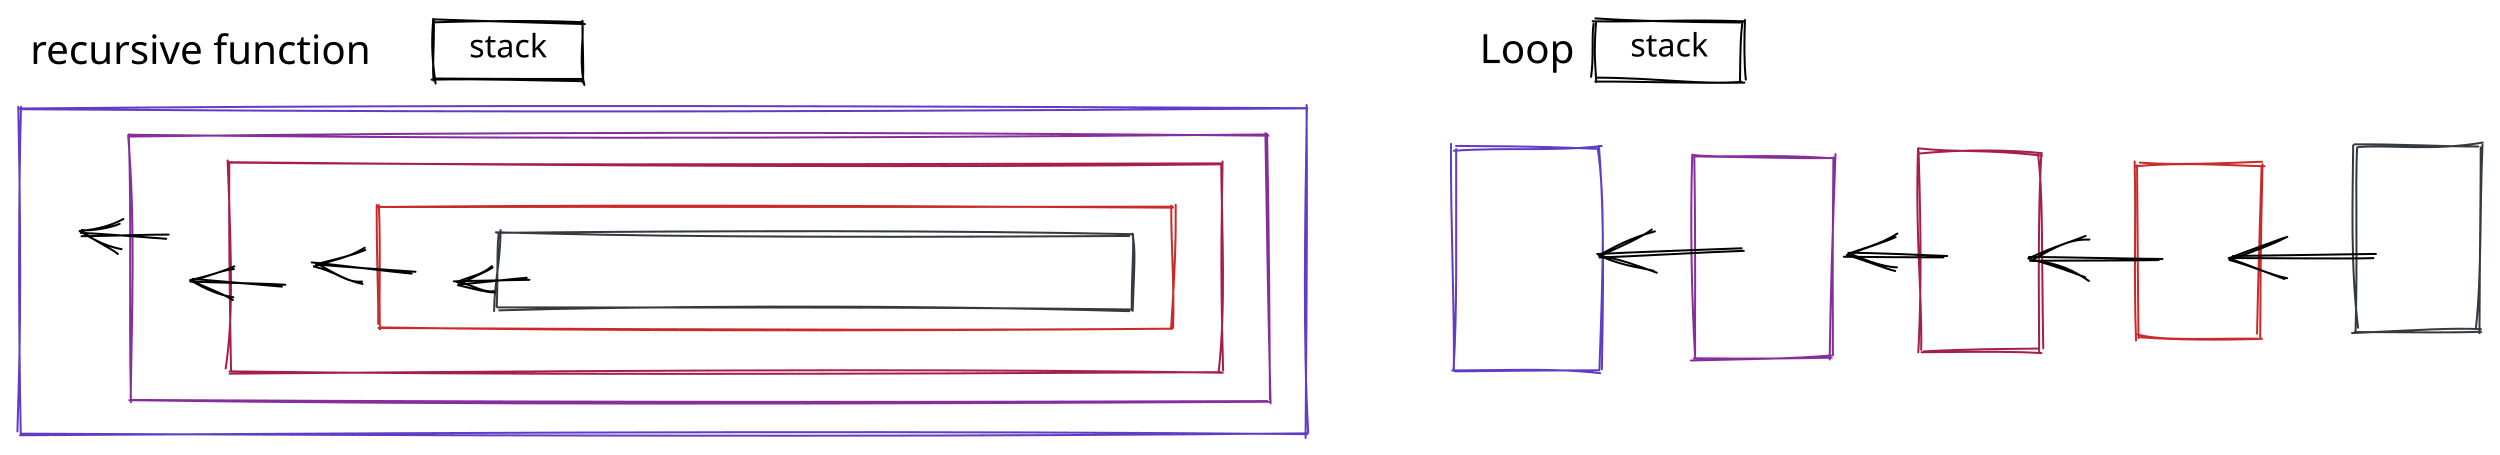
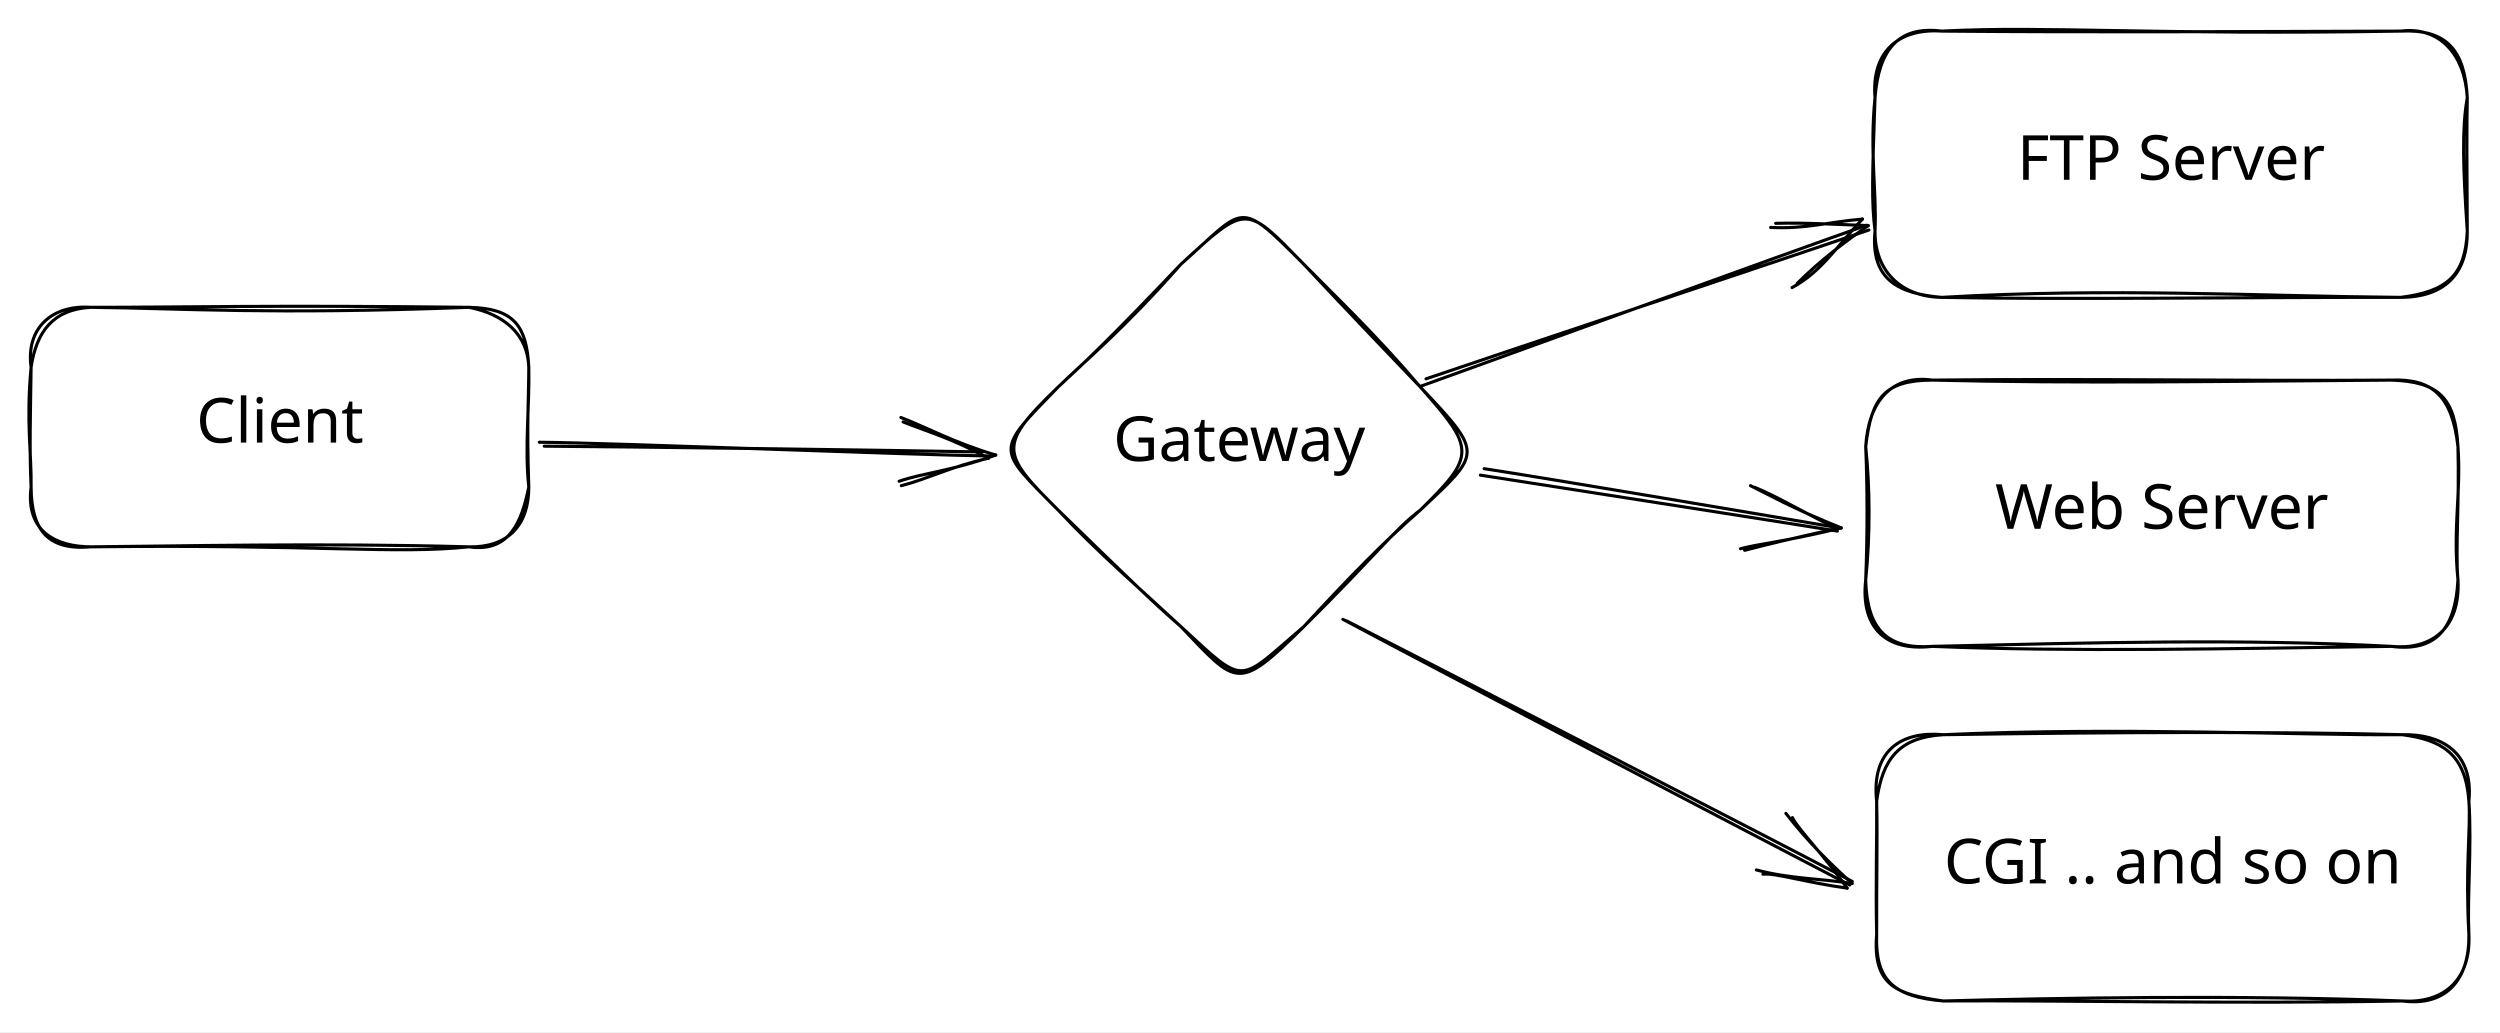
- <svg xmlns="http://www.w3.org/2000/svg" version="1.1" viewBox="0 0 1239.467 225.567" width="1239.467" height="225.567">
+ <svg xmlns="http://www.w3.org/2000/svg" version="1.1" viewBox="0 0 803.722 331.8" width="803.722" height="331.8">
  
-   eyJ2ZXJzaW9uIjoiMSIsImVuY29kaW5nIjoiYnN0cmluZyIsImNvbXByZXNzZWQiOnRydWUsImVuY29kZWQiOiJ4nO1cXFtT20hcdTAwMTN9z6+g2Negnem551xyMHdCuFx1MDAxM/LVXHUwMDE2JWzZXHUwMDE2XGLLyDLYpPLfv1x1MDAxZZlYsmxcdTAwMTlzMVx1MDAxMVvrrdpgjS6j6XO6T/fM+OenhYXFuN/2XHUwMDE2vywser2qXHUwMDFi+LXIvV/8bI/feVHHXHUwMDBmW9hcdTAwMDTJ907YjarJmc04bne+/P232247XHI/vlxmw2unXHUwMDFh3lxmLvNcdTAwMDLvxmvFXHUwMDFkPPF/+H1h4Wfy/8yDXCKvXHUwMDFhu61G4CVcdTAwMTckTemzKJj80b2wlTyXUi6ZoIbA8Fxmv1PB58VeXHKb627Q8dJcdTAwMTZ7aNHn+6fNy/rVXHLvXFxcdTAwMDY/3NXOOtDV9LF1P1xijuJ+MHgrt9rsRplOdeIovPbO/FrctE/PXHUwMDFkXHUwMDFmXtdcdHHU0quisNtotrxOZ+SasO1W/bhvj1x1MDAxMTI8Olx1MDAxOIUvXHUwMDBi6ZGeXHUwMDFkbmVcdTAwMWOhgErJOWhF07vY64FJRzImXHUwMDE10URqzZXKdWw1XGbCyHbsL1FntSpPu3bpVq9cdTAwMWLYv1ZteE5cdTAwMWO5rU7bjdBi6Xn3j68smXK0lNJcdTAwMTigWolhe9PzXHUwMDFizdi+i1x1MDAwNIcy/KDVtFx1MDAwNk1Ty3S8xCggXHUwMDE0NdKw9FxybVx1MDAwN9pbtVx1MDAwNFx1MDAxZv/kx7TpRu3HsVvs2C+Zztt+r2XAlV7cbdfcXHUwMDAxXHUwMDA2qFRcXFx1MDAxM62AaMmH7YHfusbGVjdcYtJjYfU6hU1y9NfnyXiNvV48XHSqWlx1MDAxNFwilXEqXGLjIGdGanRcdTAwMDd1tttcZio76rBcdTAwMWWZaM9stL+VXHUwMDFlqZonSGXCgFx1MDAwMFx1MDAwM0aNQFx1MDAxNS3vXHUwMDE4guOAIEKQXHUwMDEwolx1MDAwYqFKks/LoUonwTMz/I9wpERxw5gyJcdjavewXHUwMDE1XHUwMDFm+Vx1MDAwZnbogYxcdTAwMWNdd2/8oD9iulx1MDAwNKhcdTAwMDNcdTAwMDfbRTzeeVx1MDAwYvVuq1x1MDAxYVu0Zlx1MDAwNrbj4fNcdTAwMTOU6pErl1x1MDAwM79hYb1cdTAwMTh49VG8xz5GhmFzXHUwMDFjZkahij1x8XbRVi3/RmHkN/yWXHUwMDFiXHUwMDFjXHUwMDE392oq7aaHXHRCXHUwMDBiyVx1MDAwN4JcdTAwMTFcdTAwMDVydu49rK5fRuJideO+Z/jBZT9cXO/cyLJzXHUwMDBmXHTlXHUwMDE4XHUwMDA1IKg2XGIvo/lcYvdAXHUwMDEwRyD3mFx1MDAxMVx1MDAxOCiEzMAvzz0twTPVl3NPSO7gcEtcdMIoKSSMM5Ey6lBjjKZSXHUwMDFiLth4oKBMolx1MDAxYkFcdTAwMTdcdTAwMDFvz8zHhlx1MDAxNGNcdTAwMTnbXHUwMDFmnu5cdTAwMTC3L882ea3T8+/dw6XNYzW811xiIN0oXG7vXHUwMDE3hy2/XHUwMDFl/5rKeyYhZdkr49BUQmBcZi5cIlx1MDAwNJNMaqUpmZlcdTAwMTD8XHUwMDA0eo2ru95cdTAwMTaYvf73tqhW+G2n9ITQzGFEXGJJXHSCUDE9ylx1MDAwN1x1MDAwYlLGhEQuYMBixaHIldTjtZfTgVx1MDAxYuooXHUwMDFi7lx1MDAxMnWGXZlAXHUwMDA3wlx1MDAxYy5/6ztisr15pINcdTAwMTbSSC2JfF869Ntt6Nfu9oLwZu175VReXHUwMDA1t1xy/+3o8JaybCpcdTAwMWRExv3n6Fx1MDAwMISDYUpcdD0zXHUwMDFmulfLjfP1a1x1MDAxMt3/OKpsLl9ffz9cdTAwMTLHZedcdTAwMDNcdTAwMTfKYTjknEliJDU0XHUwMDE3ILSw4oxcdTAwMTNCJVWcUVnIiKpcdTAwMDFcdTAwMTfclzOCXHUwMDE55lxi9P5KXGItcOg5XHUwMDFmp4Qwo6RcdTAwMDExRlx0SS15MfEpt3Z7OWhVxkQ50GLai/ngM1xcuNlvrW114epM6N19s0XXt1x1MDAwZuvLZYesoFx1MDAxNpOC4X9cXNJs+pQg1mhHo3inmGzgXHSI3ULEMs5cXP6KdIJR7lhFo1x1MDAxNaFUYfI7XHUwMDBlWMyNXHUwMDExr6CBK6JcYstk6Y94NZhcdTAwMWRcdTAwMTlO/71oZYX5L6CpXHUwMDE1V4rPXqk53O6A39xXt63j1aPdbf1w5fFG2fHKbf6LkoNcdTAwMDIwJbhcdTAwMWWVXHUwMDFjXHUwMDE03V5SqZFcdTAwMDK0QddW7GFfm/6qXHRcdTAwMWU1U3N5RCRDaYK9gHfTXHUwMDE0XHUwMDEzKyhcdTAwMTmj9/UpuV9r1mu9oM6g26x+3em3/6CkKKr0XGJWmGxi9NRAQPCZkT75pcuOdPS905Cu31x1MDAwYul8gpyGMaRTozBcdTAwMDFQNCOsS+l9U6undZ6MXHUwMDEwe6LO04lx8CaXdtjIycPaTVx1MDAxNV/Ci6ZcdTAwMTR3bvxaLevuR+s7T3npfMln0MGXh1x1MDAxOFxmsEXEQ9crXHUwMDE5f1x1MDAwNu2q/NY9XGJcdTAwMWI3d19bZKlW6Vx1MDAxMVqVZ2WnnTHEUSh6uVx1MDAxNJRrk1x1MDAxN0RCYlx1MDAxYYlcdTAwMTJFUcWUVPl+vd1MgFx1MDAwMkegMbRcdTAwMDRGOKpcIjNOQkxjk8mCoWZcdTAwMWHPafE4pVmblZKTL4pcdTAwMTDUXHUwMDE05ptcblx1MDAxM3kjmJxdXHUwMDBinZxF+9dfL7+dx3StXHUwMDEyf1x1MDAxNVx1MDAxN724+lB2qOJcdTAwMTnMoVxuXHUwMDAwjEJcdTAwMTBg9plcdTAwMGJcdTAwMTFcdTAwMDOsMuBcZmyRRlx1MDAxNIJ1LiFifCpcdTAwMDA7SVGjqlx1MDAwZlx1MDAxOFwiZp9cbthccrPV+j9X/E/68fJAwIszYyZcYlx1MDAwMEqT2SNBe2O7zcNmpdfnV0e7R7p++rDvlZ5e1r9SXGZcdTAwMDXEoMJSRufLm8TWTzRcdTAwMDMmXGajzFx1MDAxNCuw15b7pbGJL8dxXHUwMDFmVHMmTLxcdTAwMTkzWu3nY+SzcVx1MDAwMCSfx7zw5FRkYPq7bdZrNFp+uNw6i1eOv9X4UXj0XHUwMDAxy5sofVxuw1xy2Fx1MDAxOC3U7NXNzfXaxSFt6Fx1MDAxZlx1MDAxMPe3TpfEhWdcdTAwMGW7pedcdTAwMDNcdTAwMDC15U3KpSSS80yKNpBG2lbYjcF0RYOdgS7kw2vr/WOVy6f5MDb7JTg3mDqxjyyNplx1MDAwMlZDoT5CZaBcdTAwMDBcdTAwMWTJM+rxS7frK1tcdTAwMGZKnInoQK9srK+dXHUwMDEz/6D0iGUwWNdDXHUwMDE5YXbWJ1ePl9yupVFcblx1MDAxYkDq4vmp11bjbaSwYFTKgEG1TsfxqqXD8Fx1MDAxNFx1MDAwNlpir/W4/9aGoo+Rclx1MDAwZZO1T+FVvFx1MDAwYl7RnFBcZliDOtaW0mZcdTAwMDbsauXeiOPKWWu5Lzevti4rq6p3W3rAcqasoifo3iSHbEhcdTAwMTm4WGFcdTAwMWRcdTAwMWYqaExcdIGwYlx1MDAwZvvaarykmWVoXHUwMDFjoTvBw+bmXFzHXHUwMDE1XHUwMDA3ylx1MDAxZck1iD8g999cdTAwMDeyhlx1MDAxNlwiXHUwMDE2M1x1MDAxZLCz4rNr5L2z4Pvm+fJxsFe5iE4qca0nl8qvkVx0+jZcdTAwMDQsNYIzlEBkVFx1MDAxM9h6PGCWKlx0YChcdTAwMTZSXHUwMDE1z1x1MDAxZr1PPVx1MDAxZX2oRlx1MDAwNzyXisg0XHUwMDE1fLV6VvtWP2yvtOrNoHtyxYPNjbvJKjjJI1NcdTAwMTH8efJtn6rzT37gs7X1m/GoqIpcdTAwMDPFi4/RwVx0I0V25eBTXHUwMDFjmj7MpeWQ4lM5pN+LQzNW+jFcdTAwMWWgguRzmNN6SzimVv9cdTAwMTiF/if8/1x1MDAwYlxu/YN8epLUKpxG1pgrScxQnjGLvH+smieXa+G5XHUwMDE253haf/muXfpVXHUwMDBmlHPlXHUwMDEwpjWRhtosXHUwMDEwRijHKFx1MDAwNjWknLE5g9GCza9yqojD8Vx1MDAwNsA55SS7XHUwMDA0J63yO1x1MDAwNJWYwN6QXHRLdIRcdTAwMDDFMJF9QVqQ9PK9yYiwjeJcdTAwMTW/VfNbjfwlXqtW0Fx1MDAxMrideDW8ufFj7MZ+6Lfi/Fx1MDAxOcl9ly3gm547Vlx1MDAxYsU7Z9vyzGjbO47G8PSvhVx1MDAxNDvJl+Hf/3yeePZSkUntZ9SY6a0+Zf99Np+nLEQlXHUwMDE4U1DxPGNXXHUwMDA0Wf4m7nZcdTAwMWV06/zH/W2teXTQ6ZZ+0o4yTpLSXHUwMDE0JoqoXHUwMDFhJE+xOeAzdVx1MDAxMLmEK0GIpGSOfJZiMl1npDNcdTAwMTVGKcrlS3ZL/Mfn+fC5wKT2M1x1MDAxZjpnJNfYLichhNTsXHUwMDE5fJ5efy8rn4ExO1x1MDAwYs9cdTAwMTloQ8dmNt8xPnPzXHUwMDA0n8fksaZ2SpaIf1x1MDAxZIPT/PP3jtOtXHUwMDE5JvdcdTAwMTKpXe3a/i9cdTAwMTGHoFx1MDAwZkZcdTAwMGaceGqllZQmc17DbVtcdTAwMGZqXHUwMDBi92qw5Mnub/xNq1/pi3wk71FcdTAwMDCg3MWvdFx1MDAxOCp/cKjnKYJDXHUwMDEyPru/aLrrO19cdTAwMGbWvy7t1Fx1MDAxYeH3s4PTxuWeLr2/oOgvUOgohUkyp9rk4j9RjrErIVx1MDAwNFx1MDAxOCaUKV61M385P9i+K6mmkk9UXHUwMDAwXFxcdTAwMTgr6OVcdTAwMGLS63L7j4+rXHUwMDAwpin6vD3fjNOFOTpjxu7tfVx1MDAwNqcvVnZcXHHs3W1cdTAwMWaJk13oXFxts3bnpOycXHUwMDE2jDqodOxMiGLE5CVcdTAwMDDQZGeCXHUwMDExgiOA5ylcdTAwMDGYTPZaMmRcYiHKRqRcdTAwMDJVryhN5mzopJ00XFyDZIT/l6eXhtXFdrWfvEXfite8UNxcdTAwMGJBiULnP/uUUWTge+tyN2y1N3Yvto7JRuySoOy8Rro6gLxcdTAwMTZcdTAwMTafVOh86S1Z1645R1x1MDAwNTjfVP1RmVGDPiZZYjuB14Nt1oRO3Fx1MDAxZGf9Pafmv9pbeThdbNNBc8acb0VoVpytXHUwMDEzySVkNz4/uVFl6l7gslx1MDAxMlx1MDAxYbNxS2hAwlx1MDAxYWT16I/nMFx1MDAxMFx1MDAwZcFAzdGZXHUwMDFhJudKaD66zGZcdTAwMDKfWbIqTFxmdlx1MDAxOI4x2mDigFxy/zrlXZS5T//RgYU0cydcdTAwMGVcdTAwMTNSULtcdTAwMTSWKqNUuoJp4XfaTpNcdTAwMWYu0kBBZ4thXHUwMDFmNWsvglLSOoqiN1P8hYtJXHUwMDA0k9hcckpndyTTf2OjpI5cdTAwMDTTc4z9OrPCdNSTkOT3VThQXHUwMDAxnHCl5+hJWLK2XHSwJ1xmXHUwMDEzXGY5afPN1Do+5oMoXHLIu5fxn/njJ2/nSqb/oM/CSFx1MDAxMZCCXHUwMDE0iiSJXHUwMDFiXGJBxkuAkFTctYBBQEFx/sG9SVx1MDAxMZyS1tkmXHUwMDExPj3eftFtt49itPvQXHUwMDE4XGItv/a4wCF9x8U737tfXHUwMDE5x/1f9eRjV1x1MDAwZSSjaX2BZ9/0569Pv/5cdTAwMGao3eOqIn0=
+   eyJ2ZXJzaW9uIjoiMSIsImVuY29kaW5nIjoiYnN0cmluZyIsImNvbXByZXNzZWQiOnRydWUsImVuY29kZWQiOiJ4nNWbW1fbOFx1MDAxMMff+Vx1MDAxNDnsa/FqNLr2jXvohYWFXHUwMDEyyp49XHUwMDFjkziJS7BTx4HCnn73XHUwMDFkO1x1MDAxMDtx7iQ0zVx1MDAwM1x1MDAwNFm2xtL8R7+RxH9cdTAwMWKl0mb82PY235c2vVx1MDAxZlW35ddcIvdh811Sfu9FXHUwMDFkP1xm6Fx1MDAxMk//7oTdqJrWbMZxu/P+zz/ddttp+PFNXHUwMDE43jrV8K53m9fy7rwg7lDFf+jvUum/9Geuocirxm7QaHnpXHLppawtXHUwMDEwarj0OFxm0nZBMSOY1tz2a/idPWov9mp0ue62Ol52JSna/Fx1MDAwMEEl+tBccs9cdTAwMWZ2KtefvG+sU47Ps2brfqt1XHUwMDE2P7Z6b+VWm90oZ1QnjsJbr+LX4mbS+lB5/75OSL2W3Vx1MDAxNYXdRjPwOp2Be8K2W/Xjx6SMsX5pr1x1MDAxN96XspJcdTAwMWZJd1twwFprQFx1MDAxOSskZk9J77foKMZcdTAwMTgqxYFZ1HLIsN2wXHUwMDE1Rolhf7D0k5l241ZvXHUwMDFiZF9Q69eJIzfotN2IRiyr9/DyyiozrOn5jWZMhVpn7Xlpx1x1MDAwYsbJVq4yQ5JG2ke11Fx1MDAwN/7N90xQe+6ZXHUwMDE3p8jcXHUwMDAyn0t+ZuYm9feH3SnvUlx1MDAwM25cdTAwMTV7P7J3yPnA0dP9+TevXt5cdTAwMGY/qd1cdTAwMWYn1bsnz4PNfr2f70Y/tndzXHUwMDE016NGtVxcrp1cdTAwMWXdX1x1MDAxY348kLHYaVx1MDAwZbby0r5cdTAwMWJF4UPuuc/fsvfvtmtuz1VBaa00SiNQif71llx1MDAxZtzSxaDbamVlYfU28+6NnMFcdTAwMDVZXHK8f05RXHUwMDE2x1xuSmikMVx1MDAxNiBnXHUwMDE21OjOXFxzQaHAXHSC4mBcdTAwMWR4XHUwMDFiQUlV1Fx1MDAxM1fDeuJKXHUwMDAzWrBzyGnAZ1xuulmmXHUwMDBiZkNcdTAwMWRcdTAwMDbxmf+U9DZnXHUwMDAzpVx1MDAwN+6d33pcdTAwMWNcdTAwMTit1Depd3Zb/kDH3LhcdTAwMWSP2kyd0Vxm1N5u+Y3EezerdINcdTAwMTdccjh27NNM1a9w59dq+bmkSia49MzoaJYpIIz8hlx1MDAxZrit80FcdTAwMGInKq2n9Fx1MDAxMVLjIMZpTVklXHUwMDE15Ed1mtQmh541lZqQykHLrNWMXHTJmJSDWkPjKCNB0CyGXGJoViY1asKRymitgXElwGBReuBcdTAwMThhNHJOSuCC2aJcdTAwMTRcdTAwMDGR7lfczCPG4tzGp89tK9FoJ3ajeMdcdTAwMGZqftBcdTAwMTg07JnSZpFI8s5uO4leXHUwMDE0RIFcdTAwMDHFT8mEXHUwMDE2XFznatTDajd5XHUwMDBm5lx1MDAwMFxug8CFXHUwMDA0XHUwMDA1yLQqvLpcdTAwMTfUppvUlFxyXHUwMDE538BF/fRpb//qcr9cdTAwMDPf74+LJlx0R6Ak+tD0w3KpzVxik7aYw4RcIrMleZxEJmjMXHUwMDBiRrXcTrxcdTAwMWLe3fkxdf1J6Fx1MDAwN/FwXHUwMDE3p325nSi/6bm14av0UvlrwyGinTxxkGGyb6VMQ+lcdTAwMWb97/++XHUwMDFiWXu8a6dXXHUwMDBiTp09byP/e1xcdKv57l1cdTAwMTjURsU3o4dcdTAwMGL7KKFcckjJkGUym1x1MDAxNt8mXHUwMDBm8ZrGN8VggL6zXHUwMDAw9thcdTAwMDNmJ1x0W8gkaPJG4KuLb6NYXCJf+Fx1MDAxMsFcdTAwMTRRXHUwMDFlXGKG2cCsKIKtXGKjx+D5NOov729cdTAwMDc3xzvH5ru46GLl5KB28VHOSv1frvTF2eXukVTlXHUwMDFk/2738tq9udl9lbm954qrXHUwMDBmT1tH383fh7t7Ye3LU/3+wb1awnOl+7dcdTAwMWI/Vi4vv347blx1MDAwNPxcdTAwMWH+erj8uKwshVx1MDAxY0iyzM9XlKWMJydgwnDL9OyRZfTYr3tkQTkhsnAu3yqymKzlXHRJXG5wy8lcdTAwMTCVvewqs1x1MDAxNIU2XHUwMDE3wFadpVx1MDAxY1LrXHUwMDBm7uObpilTZsPhNOXFxIlaXHUwMDFim6egtGPVhlJcdTAwMTjGkcPMcptcdTAwMWMt11RuXHUwMDFhrWNQcy1cZvE1XHUwMDE3elBuoFx1MDAxZKJcXM6BK0NgKVamtlx1MDAwNOaU5Fx1MDAwNpVcdTAwMDFcdTAwMDQrxIg8RViHaJpbyiGTnIpcdTAwMTVW4EBcdEFGmtVP8pPmXHS0kPOr5acpU3OCLFx0ocRTa8ovKVJcdTAwMWHqUpur1EtcdTAwMWO4XHUwMDAzhlx1MDAxYk1cdTAwMDNcZsTPtvjmM2Upre/Xx0213b2+U43tbrl8gGGMoy1cdTAwMDIjXHUwMDE1Z5pJXHUwMDBiRGNcdTAwMDZGWCQpbVx1MDAxNpb6UaKyWoqCTb9bkjLar5PPVsGls+dt5H+PXHUwMDBibVx1MDAxM/dcdTAwMTC4MMOlXHUwMDE5TDAuOVx1MDAxYZx9XHUwMDFkZvIgr2l4I7dPeUFcdTAwMDFDSWlBhlx1MDAwYr37haMtfaTgnFx1MDAxY46vcFx1MDAxZMYyRzBcdTAwMDZcdTAwMTRcdTAwMWGU0sl4XHUwMDE345vpkY9cdTAwMDSjrSFZ5rrpOb5JuqKQ6XloY4lbXGarylxupiUx4tZ0d69t9ePXravjsPKEtyenej54nzcoL1x1MDAwNO84fs9OIGhGXHUwMDEzk55Zb6Nfes31Zjl3eOLmllGkl0M4XHUwMDAxKFJcdTAwMGbngIojy11dutxyedRkelx1MDAxN4bwXHUwMDA33lx1MDAwNN9cdTAwMTcng4Xw/eD8pHTmRfd5XHUwMDFjf1x1MDAwM4KfMk9cZlx1MDAxM3zOysUgXuhcdFx1MDAxMM+sJFx1MDAwMpp9X2/yysSaio7yT8ckXHUwMDFidswyYSE3taRcZi+UI4y1iiZBXHUwMDAyfb5Choc0OTdcXFCmqlDoXHUwMDExXHUwMDE5dLLJKMFyQnWayUzemp4kkXNmXHJ/5Vx1MDAxNPdKhFx1MDAxN0yyhfLsZSN8smivMDHLKOCaXHUwMDE4xohcXLVcdTAwMWUyKydZKdFcdTAwMDSQQjFNadpiXHUwMDE0f3BcIj7tUYjG+nGz5Vx1MDAwNVx1MDAxZkK4gNMxRlGqYCVcdTAwMTGtXCKMl5xcdTAwMTdcdTAwMTNcdTAwMGLjkEmWXHUwMDBiXCJ5QZZhcUB+K4pcdTAwMWbr2enVYZ9eJsRjbomrXHUwMDAwXHUwMDE1lqg1aXXm+DZ5jNc0vlx1MDAxOVx1MDAwM05vXHUwMDFildJUxs1QfFx1MDAwM+UkZ1x1MDAxYVxinFFcdTAwMWLI7SyvJcNTXHUwMDAwZpxE+otcdTAwMTB+XHUwMDFhau9/vf5QU1vbO3ufK4fV81x1MDAxOMv1s29vsK4/XHUwMDAzwidBOdPCqtbf2dhcdTAwMDV4ckAwSs9xdGF0Z6652sg1XHThhaTwbkVud7tcdTAwMGZcdTAwMTM6PeUmNHFcdTAwMTXyVVwi/IhTdyNcdTAwMTBeaCC0sW+E8PM64etcdTAwMTC+4t38XG6EnzJLXGYjfM7KxVx1MDAxMF7qsYkzRVBcdTAwMDHGznHWdfIm4JqKTlx1MDAwMzrJYSBieFRGWDuoOotcdTAwMGVPlme10JxcdTAwMTLWVVx1MDAxZXXlNJlymnGZ5kyxXHUwMDExq/DJXGZH8lx1MDAxN5hsXHRcdTAwMTCp47BcIolcdTAwMDdcdPm0+pVnhZLjIHpNXHUwMDE24YVhXGa5RCB+ZMTnRYCn9E1cdTAwMDJoZFx1MDAxYzUzqrjiPVx1MDAxM79XXGaHsNvZP7WXptu8OXSl93lcdTAwMWO/K6QgTu5mOflVbidlXGa/XHUwMDBiXcwpfit+XHUwMDFm59bJp+DQS8V3NXZ1XHUwMDAyXHUwMDA1XGJcdTAwMTRsjlPHk0d4TUNbslx1MDAwNE8hXHUwMDAxqO+lQSNcdTAwMDbpXHUwMDFkkTnJXG68XHUwMDAyI8n/Na5weWJcdTAwMTn4jpSMXHUwMDAziSbjnrXC93al8WWr4n2+/Ou2dVXuRof1zkFlPY7PzFx1MDAxYpFcdTAwMTfD99zcOJwtS1xyJG6E2Vx1MDAwZtCM7s1115uVXHUwMDBlp1x1MDAwZlomQOfO+6ZyUyzd8TKaQr9VZqX/NWOL+lx1MDAxYXHKP9mb05rPtWf/XG5+X5RcdTAwMGJcdTAwMTY75394VHKcklx1MDAxYtRKnbBEXHUwMDFl+pZcdTAwMTQ/ZbYonPhcdTAwMWa2tSfAjWdVb7rt9llMvdlcdTAwMGZoNE5+7blLslx1MDAxZdy8972HnaKv/FFPP8lTU1En6vHS6Phz4+f/Nm93vCJ9
  <defs>
-     <style>
+     <style class="style-fonts">
      @font-face {
        font-family: "Virgil";
-         src: url("https://unpkg.com/@excalidraw/excalidraw@0.13.0/dist/excalidraw-assets/Virgil.woff2");
+         src: url("https://unpkg.com/@excalidraw/excalidraw@0.14.2/dist/excalidraw-assets/Virgil.woff2");
      }
      @font-face {
        font-family: "Cascadia";
-         src: url("https://unpkg.com/@excalidraw/excalidraw@0.13.0/dist/excalidraw-assets/Cascadia.woff2");
+         src: url("https://unpkg.com/@excalidraw/excalidraw@0.14.2/dist/excalidraw-assets/Cascadia.woff2");
      }
    </style>
  </defs>
-   <rect x="0" y="0" width="1239.467" height="225.567" fill="#ffffff" />
-   <g stroke-linecap="round" transform="translate(10 53.43331) rotate(0 318.9333 81.06667)">
-     <path d="M0.38 0.72 C160.31 1.74, 320.11 2.75, 638.14 0.3 M-0.18 0.36 C148.78 -0.93, 297.77 -1.53, 637.97 0.19 M637.77 -1.41 C638.08 42.07, 638 80.03, 637.28 163.68 M637.94 -0.49 C637.01 58.55, 636.01 115.41, 638.6 161.15 M637.96 161.41 C483.99 162.9, 330.61 163.01, 0.51 161.57 M638.16 161.81 C454.45 160.16, 271.37 160.74, -0.03 162.36 M-1.36 160.47 C-0.54 130.84, 1.03 95.5, -0.94 -0.45 M0.3 161.82 C-0.89 102.17, -0.77 43.04, 0.4 -0.46" stroke="#5f3dc4" stroke-width="1" fill="none" />
+   <rect x="0" y="0" width="803.722" height="331.8" fill="#ffffff" />
+   <g stroke-linecap="round" transform="translate(10 98.80004) rotate(0 80 38.5)">
+     <path d="M19.25 0 M19.25 0 C48.7 0.31, 76.54 2.43, 140.75 0 M19.25 0 C49.03 0.01, 77.22 -0.75, 140.75 0 M140.75 0 C155.14 0.3, 159.31 5.83, 160 19.25 M140.75 0 C151.99 2.17, 159.65 8.62, 160 19.25 M160 19.25 C160.3 31.59, 158.6 44.74, 160 57.75 M160 19.25 C160.01 28.38, 159.28 36.61, 160 57.75 M160 57.75 C160.05 70.07, 153.21 77.3, 140.75 77 M160 57.75 C157.8 68.57, 154.01 78.95, 140.75 77 M140.75 77 C116.89 79.49, 91.83 76.14, 19.25 77 M140.75 77 C93.12 75.69, 46.19 76.8, 19.25 77 M19.25 77 C5 78.27, 0.07 71.19, 0 57.75 M19.25 77 C8.24 76.99, -1.87 72.21, 0 57.75 M0 57.75 C0.18 47.08, -1.68 37.02, 0 19.25 M0 57.75 C-0.57 45.8, -0.2 34.14, 0 19.25 M0 19.25 C-1.71 7.19, 6.21 -0.9, 19.25 0 M0 19.25 C1.7 7.96, 6.95 0.62, 19.25 0" stroke="#000000" stroke-width="1" fill="none" />
  </g>
-   <g transform="translate(14.99997 13.69999) rotate(0 87.5 13)">
-     <text x="0" y="18" font-family="Virgil, Segoe UI Emoji" font-size="20px" fill="#000000" text-anchor="start" style="white-space: pre;" direction="ltr">recursive function</text>
-   </g>
-   <g stroke-linecap="round" transform="translate(64.40009 67.29998) rotate(0 282.1333 65.59999)">
-     <path d="M-0.46 -0.5 C151.12 1.27, 302.48 1.75, 563.98 -0.64 M-0.26 0.4 C180.56 -1.92, 361.14 -2.02, 564.45 -0.03 M562.97 -1.26 C563.64 42.22, 564.34 85.83, 565.53 132.66 M563.8 -0.97 C564.86 51.76, 565.01 101.59, 565.23 130.6 M564.8 131.89 C358.74 133.04, 154.51 133.4, -0.3 131.11 M563.87 131.55 C424.88 131.95, 284.56 132.44, 0.31 130.99 M0.39 129.5 C0.96 87.53, 2.81 44.53, -0.87 -0.23 M0.52 132.1 C-0.52 83.7, 0.89 37.14, -0.58 -0.71" stroke="#862e9c" stroke-width="1" fill="none" />
-   </g>
-   <g stroke-linecap="round" transform="translate(113.7334 81.0332) rotate(0 245.8667 51.73332)">
-     <path d="M-0.21 -0.62 C179.78 1.21, 358.47 2.14, 491.31 0.43 M0.14 -0.41 C118.92 0.77, 238.82 0.55, 491.41 -0.03 M491.72 0.37 C492.17 36.17, 494.02 70.53, 490.51 103.03 M492.39 -0.99 C492.15 23.54, 491.11 46.27, 492.67 102.65 M492.47 103.75 C376.68 102.07, 262.62 102.05, 0.04 104.22 M491.42 103.48 C309.03 104.45, 126.99 104.9, 0.08 103.08 M-1.86 101.69 C1.6 78.45, 1.38 55.02, -0.87 -1.5 M0.81 102.81 C0.04 64.55, -0.29 25.55, -0.06 -0.3" stroke="#a61e4d" stroke-width="1" fill="none" />
-   </g>
-   <g stroke-linecap="round" transform="translate(187.7999 102.7) rotate(0 196.8 29.86665)">
-     <path d="M-0.79 -0.06 C126.41 -0.24, 255.18 0.04, 393.64 -0.24 M0.57 -0.08 C94.55 -0.98, 188.71 -1.05, 393.71 0.25 M395.08 -1.13 C395.2 14.05, 394.94 28.46, 392.8 59.84 M392.9 -0.71 C392.76 18.72, 394.51 39.35, 393.8 59.81 M393.3 60.25 C245.49 61.56, 97.28 61.27, 0.88 59.63 M393.34 60.27 C298.91 61.01, 202.97 60.92, -0.12 59.92 M-0.27 57.81 C-0.07 43.6, -1.04 32.24, -1.04 -1.09 M0.56 60.57 C0.04 41.53, 0.97 23.02, 0.07 -0.97" stroke="#c92a2a" stroke-width="1" fill="none" />
-   </g>
-   <g stroke-linecap="round" transform="translate(246.3332 115.6334) rotate(0 157.3333 18.66664)">
-     <path d="M-0.47 -0.47 C66.99 1.32, 134.35 2.4, 313.51 1.36 M0.12 -0.19 C113.7 -1.33, 226.65 -1.43, 315.32 0.48 M315.08 0.2 C316.72 8, 316.11 14.55, 315.22 38.5 M315.38 0.45 C315.83 10.01, 314.63 21.29, 314.78 38.14 M313.55 38.63 C189.02 35.04, 66.2 36.39, 1.19 38.23 M313.98 37.79 C206.95 36.46, 101.28 36.95, 0.25 36.76 M-1.37 38.59 C-1.16 23.55, 1.76 14.6, 1.84 -1.57 M-0.08 36.41 C0.56 24.56, -0.08 9.75, 0.84 0.71" stroke="#343a40" stroke-width="1" fill="none" />
-   </g>
-   <g stroke-linecap="round" transform="translate(214.9333 10.43332) rotate(0 37 15)">
-     <path d="M-0.17 -0.84 C17.13 -0.24, 37.29 0.36, 75.05 1.51 M0.83 0.61 C23.39 -0.07, 48.55 -0.39, 74.02 0.55 M73.81 -0.13 C74.63 9.74, 71.99 19.53, 74.78 31.72 M73.88 -0.02 C73.7 11.46, 74.65 22.46, 73.98 30.46 M74.23 28.72 C44.33 28.74, 18.05 28.67, 0.97 28.5 M73.92 29.81 C50.95 29.51, 27.08 28.55, -0.92 29.04 M1.05 30.96 C-1.19 16.74, -0.79 7.66, -0.16 -1.04 M0.06 29.6 C-0.68 21.94, 0.36 14.35, 0.16 -0.45" stroke="#000000" stroke-width="1" fill="none" />
-   </g>
-   <g transform="translate(228.9333 15.43332) rotate(0 23 10)">
-     <text x="23" y="13" font-family="Virgil, Segoe UI Emoji" font-size="16px" fill="#000000" text-anchor="middle" style="white-space: pre;" direction="ltr">stack</text>
-   </g>
-   <g stroke-linecap="round" transform="translate(721.1335 73.26666) rotate(0 36.26669 54.93333)">
-     <path d="M-0.34 1.47 C25.73 -0.32, 49.83 1.89, 72.93 -0.89 M0.74 -0.92 C17.3 -0.69, 34.26 -1.02, 71.56 0.55 M71.02 0.23 C74.53 25.12, 73.87 53.88, 71.82 110.31 M71.59 -0.97 C73.46 24.05, 74.27 47.49, 73.05 109.8 M72.19 111.77 C50.66 109.21, 29.33 110.28, -1.1 110.4 M71.78 110.31 C54.32 110.36, 38.21 110.42, 0.23 110.84 M-0.31 110.57 C-0.08 74.23, -1.96 38.68, -1.76 -1.93 M-0.46 109.6 C1.36 79.21, 0.7 50.22, 0.82 0.68" stroke="#5f3dc4" stroke-width="1" fill="none" />
-   </g>
-   <g transform="translate(733.6001 13.26667) rotate(0 23 13)">
-     <text x="0" y="18" font-family="Virgil, Segoe UI Emoji" font-size="20px" fill="#000000" text-anchor="start" style="white-space: pre;" direction="ltr">Loop</text>
-   </g>
-   <g stroke-linecap="round" transform="translate(839.5334 77.53347) rotate(0 34.66672 49.59999)">
-     <path d="M-0.05 -0.68 C15.66 1.03, 35.16 -1.4, 67.94 0.89 M0.58 0.01 C28.3 0.31, 54 1.19, 68.73 0.79 M70.47 -1.16 C69.06 37.71, 67.87 73.23, 67.61 100.69 M69.44 0.53 C69.32 21.4, 68.91 41.82, 69.2 98.63 M68.23 98.7 C48.33 100.43, 29.56 100.4, -1.19 101.19 M68.58 99.79 C50.05 100.16, 29.8 100.48, 0.31 100.08 M0.89 99.91 C-0.83 69.11, -1.6 34.08, -0.55 -0.86 M0.89 98.48 C0.68 78.01, 1.27 57.02, 0.48 -0.6" stroke="#862e9c" stroke-width="1" fill="none" />
-   </g>
-   <g stroke-linecap="round" transform="translate(951.8 75.26663) rotate(0 29.86665 49.59999)">
-     <path d="M-0.68 -1.72 C18.44 0.41, 32.91 -1.38, 60.62 1.93 M0.01 0.82 C22.04 -1.32, 45.29 -0.95, 60.52 0.67 M58.57 0.48 C61.16 21.55, 60.29 42.8, 61.22 97.42 M60.26 0.92 C59.23 20.89, 58.71 40.6, 59.17 98.99 M59.23 97.54 C43.42 97.77, 26.51 97.69, 1.99 98.94 M60.32 99.8 C46.99 98.98, 33.9 99.06, 0.88 99.38 M0.71 98.21 C1.16 69.24, -2.28 42.24, -0.86 -1.68 M-0.72 99.43 C0.5 74.81, 0.94 49.26, -0.6 -0.48" stroke="#a61e4d" stroke-width="1" fill="none" />
-   </g>
-   <g stroke-linecap="round" transform="translate(1060 80.93341) rotate(0 30.39999 43.19997)">
-     <path d="M-1.72 1.54 C23.1 -0.69, 44.02 1.09, 62.73 1.49 M0.82 -0.33 C11.66 0.54, 24.65 0.78, 61.47 -0.76 M61.28 1.32 C60.58 27.34, 59.57 55.27, 59.02 84.51 M61.72 0.46 C61.41 17.49, 60.75 34.53, 60.59 86.23 M59.14 86.97 C35.69 86.79, 11.58 88.24, -0.26 84.89 M61.4 87.05 C40.1 87.73, 19.24 87.64, 0.18 86.24 M-0.99 87.91 C-2.14 55.52, -0.93 27.64, -1.68 -0.92 M0.23 86.64 C0.05 63.46, -0.29 38.57, -0.48 1" stroke="#c92a2a" stroke-width="1" fill="none" />
-   </g>
-   <g stroke-linecap="round" transform="translate(1167.6 72.53342) rotate(0 30.93335 45.86665)">
-     <path d="M1.54 0.39 C17.52 -0.86, 37.72 2.46, 63.36 -1.85 M-0.33 -0.97 C22.69 -1.11, 45.07 0.16, 61.11 0.11 M63.19 -0.71 C61.78 31, 62.82 63.66, 59.97 89.8 M62.32 0.52 C62.29 28.36, 61.79 56.77, 61.69 92.68 M62.43 90.64 C47.26 90.03, 33.56 90.96, -1.51 92.62 M62.52 91.97 C48.94 92.41, 34.96 92.29, -0.16 92.08 M1.51 89.97 C-2.26 59.58, -1.19 26.84, -0.92 -0.53 M0.24 92.55 C1.33 56.56, 0.06 19.96, 1 0.7" stroke="#343a40" stroke-width="1" fill="none" />
-   </g>
-   <g stroke-linecap="round" transform="translate(790.6 10) rotate(0 37 15)">
-     <path d="M0.39 -0.89 C18.29 0.32, 41.28 0.92, 72.15 1.16 M-0.97 0.55 C21.7 1.03, 45.28 -0.52, 74.11 0.57 M73.29 0.44 C72.35 8.74, 72.29 12.62, 72.06 30.21 M74.52 -0.06 C74.14 10.03, 74.07 21.01, 74.95 29.45 M72.9 30.54 C52.46 32.2, 33.03 28.7, 0.89 28.49 M74.23 30.97 C47.77 31.37, 21.1 30.33, 0.35 30.45 M-1.76 28.07 C-0.4 19.07, -1.53 8.95, -0.53 1.77 M0.82 30.68 C0.41 22.56, -0.55 17.3, 0.7 0.88" stroke="#000000" stroke-width="1" fill="none" />
-   </g>
-   <g transform="translate(804.6 15) rotate(0 23 10)">
-     <text x="23" y="13" font-family="Virgil, Segoe UI Emoji" font-size="16px" fill="#000000" text-anchor="middle" style="white-space: pre;" direction="ltr">stack</text>
+   <g transform="translate(62 124.3) rotate(0 28 13)">
+     <text x="28" y="18" font-family="Virgil, Segoe UI Emoji" font-size="20px" fill="#000000" text-anchor="middle" style="white-space: pre;" direction="ltr">Client</text>
  </g>
  <g stroke-linecap="round">
-     <g transform="translate(1177.467 126.9) rotate(0 -35.20001 0.5333252)">
-       <path d="M0.46 -1.01 C-11.25 -0.81, -58.59 -0.19, -70.39 0.03 M-0.76 1.08 C-12.61 1.49, -59.62 0.99, -71.34 1.02" stroke="#000000" stroke-width="1" fill="none" />
+     <g transform="translate(175.191 143.8851) rotate(0 70.78439 0.9243661)">
+       <path d="M-0.23 -0.44 C23.27 -0.34, 117.28 0.96, 140.77 1.41 M-1.81 -1.71 C22.1 -1.52, 118.9 2.41, 143.06 2.71" stroke="#000000" stroke-width="1" fill="none" />
    </g>
-     <g transform="translate(1177.467 126.9) rotate(0 -35.20001 0.5333252)">
-       <path d="M-44.78 -9.11 C-53.08 -6, -60.74 -3.4, -72.44 1.1 M-43.45 -9.49 C-51.97 -5.18, -59.16 -2.74, -72.04 2.02" stroke="#000000" stroke-width="1" fill="none" />
+     <g transform="translate(175.191 143.8851) rotate(0 70.78439 0.9243661)">
+       <path d="M113.86 10.84 C121.7 8.11, 130.99 7.5, 144.92 2.41 M114.57 12.26 C123.2 10.07, 130.17 6.18, 142.59 3.44" stroke="#000000" stroke-width="1" fill="none" />
    </g>
-     <g transform="translate(1177.467 126.9) rotate(0 -35.20001 0.5333252)">
-       <path d="M-44.87 11.42 C-52.94 8.6, -60.58 5.27, -72.44 1.1 M-43.53 11.04 C-51.89 9.29, -59.05 5.69, -72.04 2.02" stroke="#000000" stroke-width="1" fill="none" />
+     <g transform="translate(175.191 143.8851) rotate(0 70.78439 0.9243661)">
+       <path d="M114.44 -9.67 C122.26 -6.7, 131.39 -1.62, 144.92 2.41 M115.15 -8.25 C123.7 -4.82, 130.5 -3.1, 142.59 3.44" stroke="#000000" stroke-width="1" fill="none" />
    </g>
  </g>
+   <mask />
+   <g stroke-linecap="round" transform="translate(320.4001 65.20004) rotate(0 78 78)">
+     <path d="M98.75 19.75 M98.75 19.75 C108.21 29.44, 121.6 42.01, 136.25 59.25 M98.75 19.75 C113.51 35.5, 126.68 49.22, 136.25 59.25 M136.25 59.25 C156.74 80.96, 155.79 80.27, 136.25 98.75 M136.25 59.25 C153.91 79.11, 154.11 81.26, 136.25 98.75 M136.25 98.75 C127.78 105.17, 122.21 112.99, 98.75 136.25 M136.25 98.75 C124.37 109.13, 113.65 120.16, 98.75 136.25 M98.75 136.25 C77.4 154.42, 80.48 155.91, 59.25 136.25 M98.75 136.25 C77.33 157.42, 77.36 155.13, 59.25 136.25 M59.25 136.25 C45.37 123.35, 32.92 112.78, 19.75 98.75 M59.25 136.25 C49.86 128.03, 41.6 120.02, 19.75 98.75 M19.75 98.75 C-0.08 78.67, -0.7 80.27, 19.75 59.25 M19.75 98.75 C1.23 80.38, 0.37 77.99, 19.75 59.25 M19.75 59.25 C28.54 50.69, 40.58 40.92, 59.25 19.75 M19.75 59.25 C28.85 50.79, 36.16 44.06, 59.25 19.75 M59.25 19.75 C80.08 1.3, 77.37 -1.76, 98.75 19.75 M59.25 19.75 C80.62 0.03, 80.09 0.67, 98.75 19.75" stroke="#000000" stroke-width="1" fill="none" />
+   </g>
+   <g transform="translate(354.4001 130.2) rotate(0 44 13)">
+     <text x="44" y="18" font-family="Virgil, Segoe UI Emoji" font-size="20px" fill="#000000" text-anchor="middle" style="white-space: pre;" direction="ltr">Gateway</text>
+   </g>
  <g stroke-linecap="round">
-     <g transform="translate(1070.8 127.9667) rotate(0 -32.53333 0.5333252)">
-       <path d="M-0.58 0.97 C-11.23 1.27, -53.4 1.17, -64.29 1.38 M1.32 0.43 C-9.38 0.4, -54.03 -0.59, -64.83 -0.57" stroke="#000000" stroke-width="1" fill="none" />
+     <g transform="translate(458.6373 122.3502) rotate(0 70.82642 -24.75815)">
+       <path d="M-0.19 -0.56 C23.53 -8.68, 118.41 -40.23, 142.19 -48.41 M-1.74 1.76 C21.87 -6.7, 117.55 -41.6, 141.52 -49.95" stroke="#000000" stroke-width="1" fill="none" />
    </g>
-     <g transform="translate(1070.8 127.9667) rotate(0 -32.53333 0.5333252)">
-       <path d="M-34.9 -9.2 C-43.55 -9.41, -49.61 -6.9, -63.44 1.07 M-36.75 -11.03 C-43.68 -8.12, -52.32 -5.89, -65.09 0.16" stroke="#000000" stroke-width="1" fill="none" />
+     <g transform="translate(458.6373 122.3502) rotate(0 70.82642 -24.75815)">
+       <path d="M117.5 -29.9 C126.94 -34.99, 131.64 -42.88, 140.11 -51.92 M119.14 -31.23 C126.41 -38.53, 134.86 -44.91, 141.98 -49.82" stroke="#000000" stroke-width="1" fill="none" />
    </g>
-     <g transform="translate(1070.8 127.9667) rotate(0 -32.53333 0.5333252)">
-       <path d="M-35.15 11.32 C-43.65 5.66, -49.65 2.71, -63.44 1.07 M-36.99 9.49 C-43.87 6.92, -52.46 3.68, -65.09 0.16" stroke="#000000" stroke-width="1" fill="none" />
+     <g transform="translate(458.6373 122.3502) rotate(0 70.82642 -24.75815)">
+       <path d="M110.59 -49.23 C122.1 -48.68, 128.8 -50.95, 140.11 -51.92 M112.22 -50.55 C122.1 -50.83, 133.08 -50.12, 141.98 -49.82" stroke="#000000" stroke-width="1" fill="none" />
    </g>
  </g>
+   <mask />
+   <g stroke-linecap="round" transform="translate(602.8001 10) rotate(0 95.20006 42.80003)">
+     <path d="M21.4 0 M21.4 0 C55.92 -1.74, 88.24 1.33, 169 0 M21.4 0 C71.6 0.44, 120.59 0.13, 169 0 M169 0 C183.67 -0.7, 189.64 6, 190.4 21.4 M169 0 C181.5 -1.59, 189.63 7.51, 190.4 21.4 M190.4 21.4 C188.67 31.31, 188.98 43.35, 190.4 64.2 M190.4 21.4 C190.23 30.7, 190.23 41.09, 190.4 64.2 M190.4 64.2 C190.59 76.7, 184.43 85.51, 169 85.6 M190.4 64.2 C189.81 78.67, 183.81 83.73, 169 85.6 M169 85.6 C122.8 85.22, 76.21 82.43, 21.4 85.6 M169 85.6 C115.48 85.55, 61.14 86.38, 21.4 85.6 M21.4 85.6 C7.44 84.37, -1.52 79.87, 0 64.2 M21.4 85.6 C7.97 85.41, -0.16 76.71, 0 64.2 M0 64.2 C0.59 51.66, -1.77 38.82, 0 21.4 M0 64.2 C-1.18 54.61, -0.87 46.99, 0 21.4 M0 21.4 C-1.2 7.35, 6.86 -0.99, 21.4 0 M0 21.4 C1.21 5.69, 7.71 -1.73, 21.4 0" stroke="#000000" stroke-width="1" fill="none" />
+   </g>
+   <g transform="translate(641.0001 39.80003) rotate(0 57 13)">
+     <text x="57" y="18" font-family="Virgil, Segoe UI Emoji" font-size="20px" fill="#000000" text-anchor="middle" style="white-space: pre;" direction="ltr">FTP Server</text>
+   </g>
  <g stroke-linecap="round">
-     <g transform="translate(964.1333 126.9) rotate(0 -24.53333 0)">
-       <path d="M-0.63 0.7 C-9.1 0.76, -42.05 0.5, -49.98 0.39 M1.24 0.03 C-6.93 -0.3, -39.46 -1.76, -47.75 -1.53" stroke="#000000" stroke-width="1" fill="none" />
+     <g transform="translate(476.6938 151.69) rotate(0 57.50041 9.575961)">
+       <path d="M0.45 -1.02 C19.77 1.92, 95.91 14.81, 114.97 18.08 M-0.78 1.06 C18.46 4.07, 94.89 15.96, 114 19.05" stroke="#000000" stroke-width="1" fill="none" />
    </g>
-     <g transform="translate(964.1333 126.9) rotate(0 -24.53333 0)">
-       <path d="M-23.42 -11.13 C-32.44 -5.35, -41.51 -3.59, -47.21 -1.21 M-24.31 -9.32 C-29.8 -6.93, -35.04 -5.46, -48.37 -0.53" stroke="#000000" stroke-width="1" fill="none" />
+     <g transform="translate(476.6938 151.69) rotate(0 57.50041 9.575961)">
+       <path d="M82.85 24.72 C89.24 23.03, 96.61 22.57, 115.26 18.03 M84.19 25.23 C92.07 23.2, 98.31 21.67, 113.78 18.24" stroke="#000000" stroke-width="1" fill="none" />
    </g>
-     <g transform="translate(964.1333 126.9) rotate(0 -24.53333 0)">
-       <path d="M-23.65 5.65 C-32.6 5.27, -41.58 0.86, -47.21 -1.21 M-24.54 7.46 C-29.85 6.11, -35.04 3.82, -48.37 -0.53" stroke="#000000" stroke-width="1" fill="none" />
+     <g transform="translate(476.6938 151.69) rotate(0 57.50041 9.575961)">
+       <path d="M86.06 4.45 C91.82 7.24, 98.48 11.27, 115.26 18.03 M87.39 4.96 C94.57 7.91, 100.01 11.39, 113.78 18.24" stroke="#000000" stroke-width="1" fill="none" />
    </g>
  </g>
+   <mask />
+   <g stroke-linecap="round" transform="translate(599.8045 122.1981) rotate(0 95.20006 42.80003)">
+     <path d="M21.4 0 M21.4 0 C71.09 -0.54, 120.52 0.33, 169 0 M21.4 0 C68.33 1.15, 115.4 0.38, 169 0 M169 0 C184.17 0.52, 189.54 5.58, 190.4 21.4 M169 0 C182.01 -0.5, 188.54 4.85, 190.4 21.4 M190.4 21.4 C191.49 35.8, 188.7 46.96, 190.4 64.2 M190.4 21.4 C190.88 38.95, 189.56 55.1, 190.4 64.2 M190.4 64.2 C191.27 80.22, 181.44 86.84, 169 85.6 M190.4 64.2 C189.6 80.02, 183.18 87.48, 169 85.6 M169 85.6 C120.93 83.07, 74.04 84.4, 21.4 85.6 M169 85.6 C117.18 86.34, 66.2 87.45, 21.4 85.6 M21.4 85.6 C7.07 86.66, 0.37 80.3, 0 64.2 M21.4 85.6 C6 87.37, -1.66 79.15, 0 64.2 M0 64.2 C1.48 49.88, 1.38 34.48, 0 21.4 M0 64.2 C0.6 49.74, 0.54 33.67, 0 21.4 M0 21.4 C0.88 6.69, 8.42 -1.8, 21.4 0 M0 21.4 C1.79 5.74, 5.95 0.06, 21.4 0" stroke="#000000" stroke-width="1" fill="none" />
+   </g>
+   <g transform="translate(640.0046 151.9981) rotate(0 55 13)">
+     <text x="55" y="18" font-family="Virgil, Segoe UI Emoji" font-size="20px" fill="#000000" text-anchor="middle" style="white-space: pre;" direction="ltr">Web Server</text>
+   </g>
  <g stroke-linecap="round">
-     <g transform="translate(863.8666 124.7667) rotate(0 -35.20001 1.066681)">
-       <path d="M0.68 -0.41 C-11 -0.13, -58.93 2.58, -70.78 2.89 M-0.42 -1.67 C-12.23 -1.23, -60.13 0.49, -71.93 1.16" stroke="#000000" stroke-width="1" fill="none" />
+     <g transform="translate(432.2194 198.4839) rotate(0 81.49644 42.81322)">
+       <path d="M0.63 1.09 C27.98 15.06, 136.29 70.64, 163.27 84.89 M-0.5 0.62 C26.79 15.24, 135.46 72.02, 162.46 86.04" stroke="#000000" stroke-width="1" fill="none" />
    </g>
-     <g transform="translate(863.8666 124.7667) rotate(0 -35.20001 1.066681)">
-       <path d="M-44.91 -10.98 C-49.46 -7.51, -58.53 -3.22, -70.77 2.09 M-43.38 -10.06 C-52.36 -7.53, -59.67 -4.78, -71.17 1.92" stroke="#000000" stroke-width="1" fill="none" />
+     <g transform="translate(432.2194 198.4839) rotate(0 81.49644 42.81322)">
+       <path d="M134.54 82.56 C138.4 82.07, 148.09 85.19, 161.62 87.04 M132.43 81.19 C143.32 84.1, 153.43 83.94, 163.19 85.57" stroke="#000000" stroke-width="1" fill="none" />
    </g>
-     <g transform="translate(863.8666 124.7667) rotate(0 -35.20001 1.066681)">
-       <path d="M-43.99 9.52 C-48.97 8.1, -58.26 7.5, -70.77 2.09 M-42.46 10.44 C-51.67 7.13, -59.25 4.04, -71.17 1.92" stroke="#000000" stroke-width="1" fill="none" />
+     <g transform="translate(432.2194 198.4839) rotate(0 81.49644 42.81322)">
+       <path d="M144.03 64.37 C145.86 68.12, 153.36 75.44, 161.62 87.04 M141.92 63 C149.36 72.55, 156.04 78.98, 163.19 85.57" stroke="#000000" stroke-width="1" fill="none" />
    </g>
  </g>
-   <g stroke-linecap="round">
-     <g transform="translate(262.2666 138.6334) rotate(0 -18.13332 0.5333557)">
-       <path d="M0.22 0.08 C-6.01 0.24, -31.24 0.61, -37.24 0.88 M-1.13 -0.93 C-7 -0.57, -29.18 2.22, -35.04 2.32" stroke="#000000" stroke-width="1" fill="none" />
-     </g>
-     <g transform="translate(262.2666 138.6334) rotate(0 -18.13332 0.5333557)">
-       <path d="M-18.4 -6.65 C-23.93 -2.04, -27.83 -2.13, -35.63 1.16 M-18.02 -6 C-21.87 -3.47, -26.42 -2.11, -35.02 2.77" stroke="#000000" stroke-width="1" fill="none" />
-     </g>
-     <g transform="translate(262.2666 138.6334) rotate(0 -18.13332 0.5333557)">
-       <path d="M-17.45 5.73 C-23.26 6.49, -27.45 2.56, -35.63 1.16 M-17.06 6.37 C-21.04 6.29, -25.79 5.03, -35.02 2.77" stroke="#000000" stroke-width="1" fill="none" />
-     </g>
+   <mask />
+   <g stroke-linecap="round" transform="translate(603.3222 236.2) rotate(0 95.20006 42.80003)">
+     <path d="M21.4 0 M21.4 0 C79.71 -2.57, 136.32 0.26, 169 0 M21.4 0 C76.77 -0.86, 131.63 -1.03, 169 0 M169 0 C181.44 -0.3, 191.97 5.54, 190.4 21.4 M169 0 C181.44 1.66, 189.33 5.88, 190.4 21.4 M190.4 21.4 C191.04 30.29, 189.18 42.26, 190.4 64.2 M190.4 21.4 C191.38 36.08, 189.82 52.07, 190.4 64.2 M190.4 64.2 C190.62 79.02, 182.87 87.44, 169 85.6 M190.4 64.2 C191.08 79.02, 182.12 86.46, 169 85.6 M169 85.6 C115.75 83.56, 56.94 84.67, 21.4 85.6 M169 85.6 C114.93 86.6, 60.37 85.34, 21.4 85.6 M21.4 85.6 C5.28 84.24, -0.52 78.86, 0 64.2 M21.4 85.6 C6.53 83.5, -1.36 80.74, 0 64.2 M0 64.2 C-0.07 47.12, 0.3 34.08, 0 21.4 M0 64.2 C-0.36 48, 0.12 33.17, 0 21.4 M0 21.4 C1.81 7.91, 7.06 0.86, 21.4 0 M0 21.4 C-1.75 5.38, 7.65 -1.28, 21.4 0" stroke="#000000" stroke-width="1" fill="none" />
  </g>
-   <g stroke-linecap="round">
-     <g transform="translate(204.6666 135.4335) rotate(0 -24.53331 -2.133301)">
-       <path d="M-0.58 0.23 C-8.9 -0.46, -42.22 -4.71, -50.12 -5.32 M1.32 -0.7 C-6.62 -1.17, -39.71 -3.57, -47.96 -4.33" stroke="#000000" stroke-width="1" fill="none" />
-     </g>
-     <g transform="translate(204.6666 135.4335) rotate(0 -24.53331 -2.133301)">
-       <path d="M-23.84 -12.62 C-32.75 -7.29, -36.27 -7.62, -49.02 -3.32 M-23.55 -11.46 C-30.12 -8.89, -35.96 -7.46, -47.1 -4.66" stroke="#000000" stroke-width="1" fill="none" />
-     </g>
-     <g transform="translate(204.6666 135.4335) rotate(0 -24.53331 -2.133301)">
-       <path d="M-25.19 4.17 C-33.56 4.75, -36.69 -0.33, -49.02 -3.32 M-24.91 5.33 C-31.22 4.01, -36.75 1.53, -47.1 -4.66" stroke="#000000" stroke-width="1" fill="none" />
-     </g>
-   </g>
-   <g stroke-linecap="round">
-     <g transform="translate(140.6666 141.8334) rotate(0 -22.39999 -1.599976)">
-       <path d="M-0.91 0.27 C-8.38 -0.46, -37.9 -2.87, -45.15 -3.57 M0.81 -0.64 C-6.81 -1.26, -38.65 -1.84, -46.28 -2.23" stroke="#000000" stroke-width="1" fill="none" />
-     </g>
-     <g transform="translate(140.6666 141.8334) rotate(0 -22.39999 -1.599976)">
-       <path d="M-24.49 -9.79 C-31.28 -6.79, -37.64 -5.01, -46.31 -2.94 M-24.72 -8.45 C-31.98 -7.67, -38.53 -4.2, -45.5 -2.82" stroke="#000000" stroke-width="1" fill="none" />
-     </g>
-     <g transform="translate(140.6666 141.8334) rotate(0 -22.39999 -1.599976)">
-       <path d="M-24.99 5.56 C-31.75 4.41, -37.98 2.04, -46.31 -2.94 M-25.23 6.9 C-32.4 2.57, -38.78 0.93, -45.5 -2.82" stroke="#000000" stroke-width="1" fill="none" />
-     </g>
-   </g>
-   <g stroke-linecap="round">
-     <g transform="translate(83.06656 117.3001) rotate(0 -21.86666 -0.5333252)">
-       <path d="M0.54 -1 C-6.68 -1.13, -35.42 -0.14, -42.65 -0.2 M-0.64 1.09 C-7.98 0.58, -35.94 -1.65, -43.03 -1.87" stroke="#000000" stroke-width="1" fill="none" />
-     </g>
-     <g transform="translate(83.06656 117.3001) rotate(0 -21.86666 -0.5333252)">
-       <path d="M-23.74 -6.33 C-28.08 -4.36, -37.56 -2.7, -42.49 -3.2 M-21.92 -8.72 C-27.99 -5.42, -34.67 -3.63, -43.53 -2.75" stroke="#000000" stroke-width="1" fill="none" />
-     </g>
-     <g transform="translate(83.06656 117.3001) rotate(0 -21.86666 -0.5333252)">
-       <path d="M-24.62 8.61 C-28.72 5.25, -37.88 1.58, -42.49 -3.2 M-22.8 6.22 C-28.7 5.19, -35.12 2.64, -43.53 -2.75" stroke="#000000" stroke-width="1" fill="none" />
-     </g>
+   <g transform="translate(614.0223 266) rotate(0 84.5 13)">
+     <text x="84.5" y="18" font-family="Virgil, Segoe UI Emoji" font-size="20px" fill="#000000" text-anchor="middle" style="white-space: pre;" direction="ltr">CGI .. and so on</text>
  </g>
</svg>
